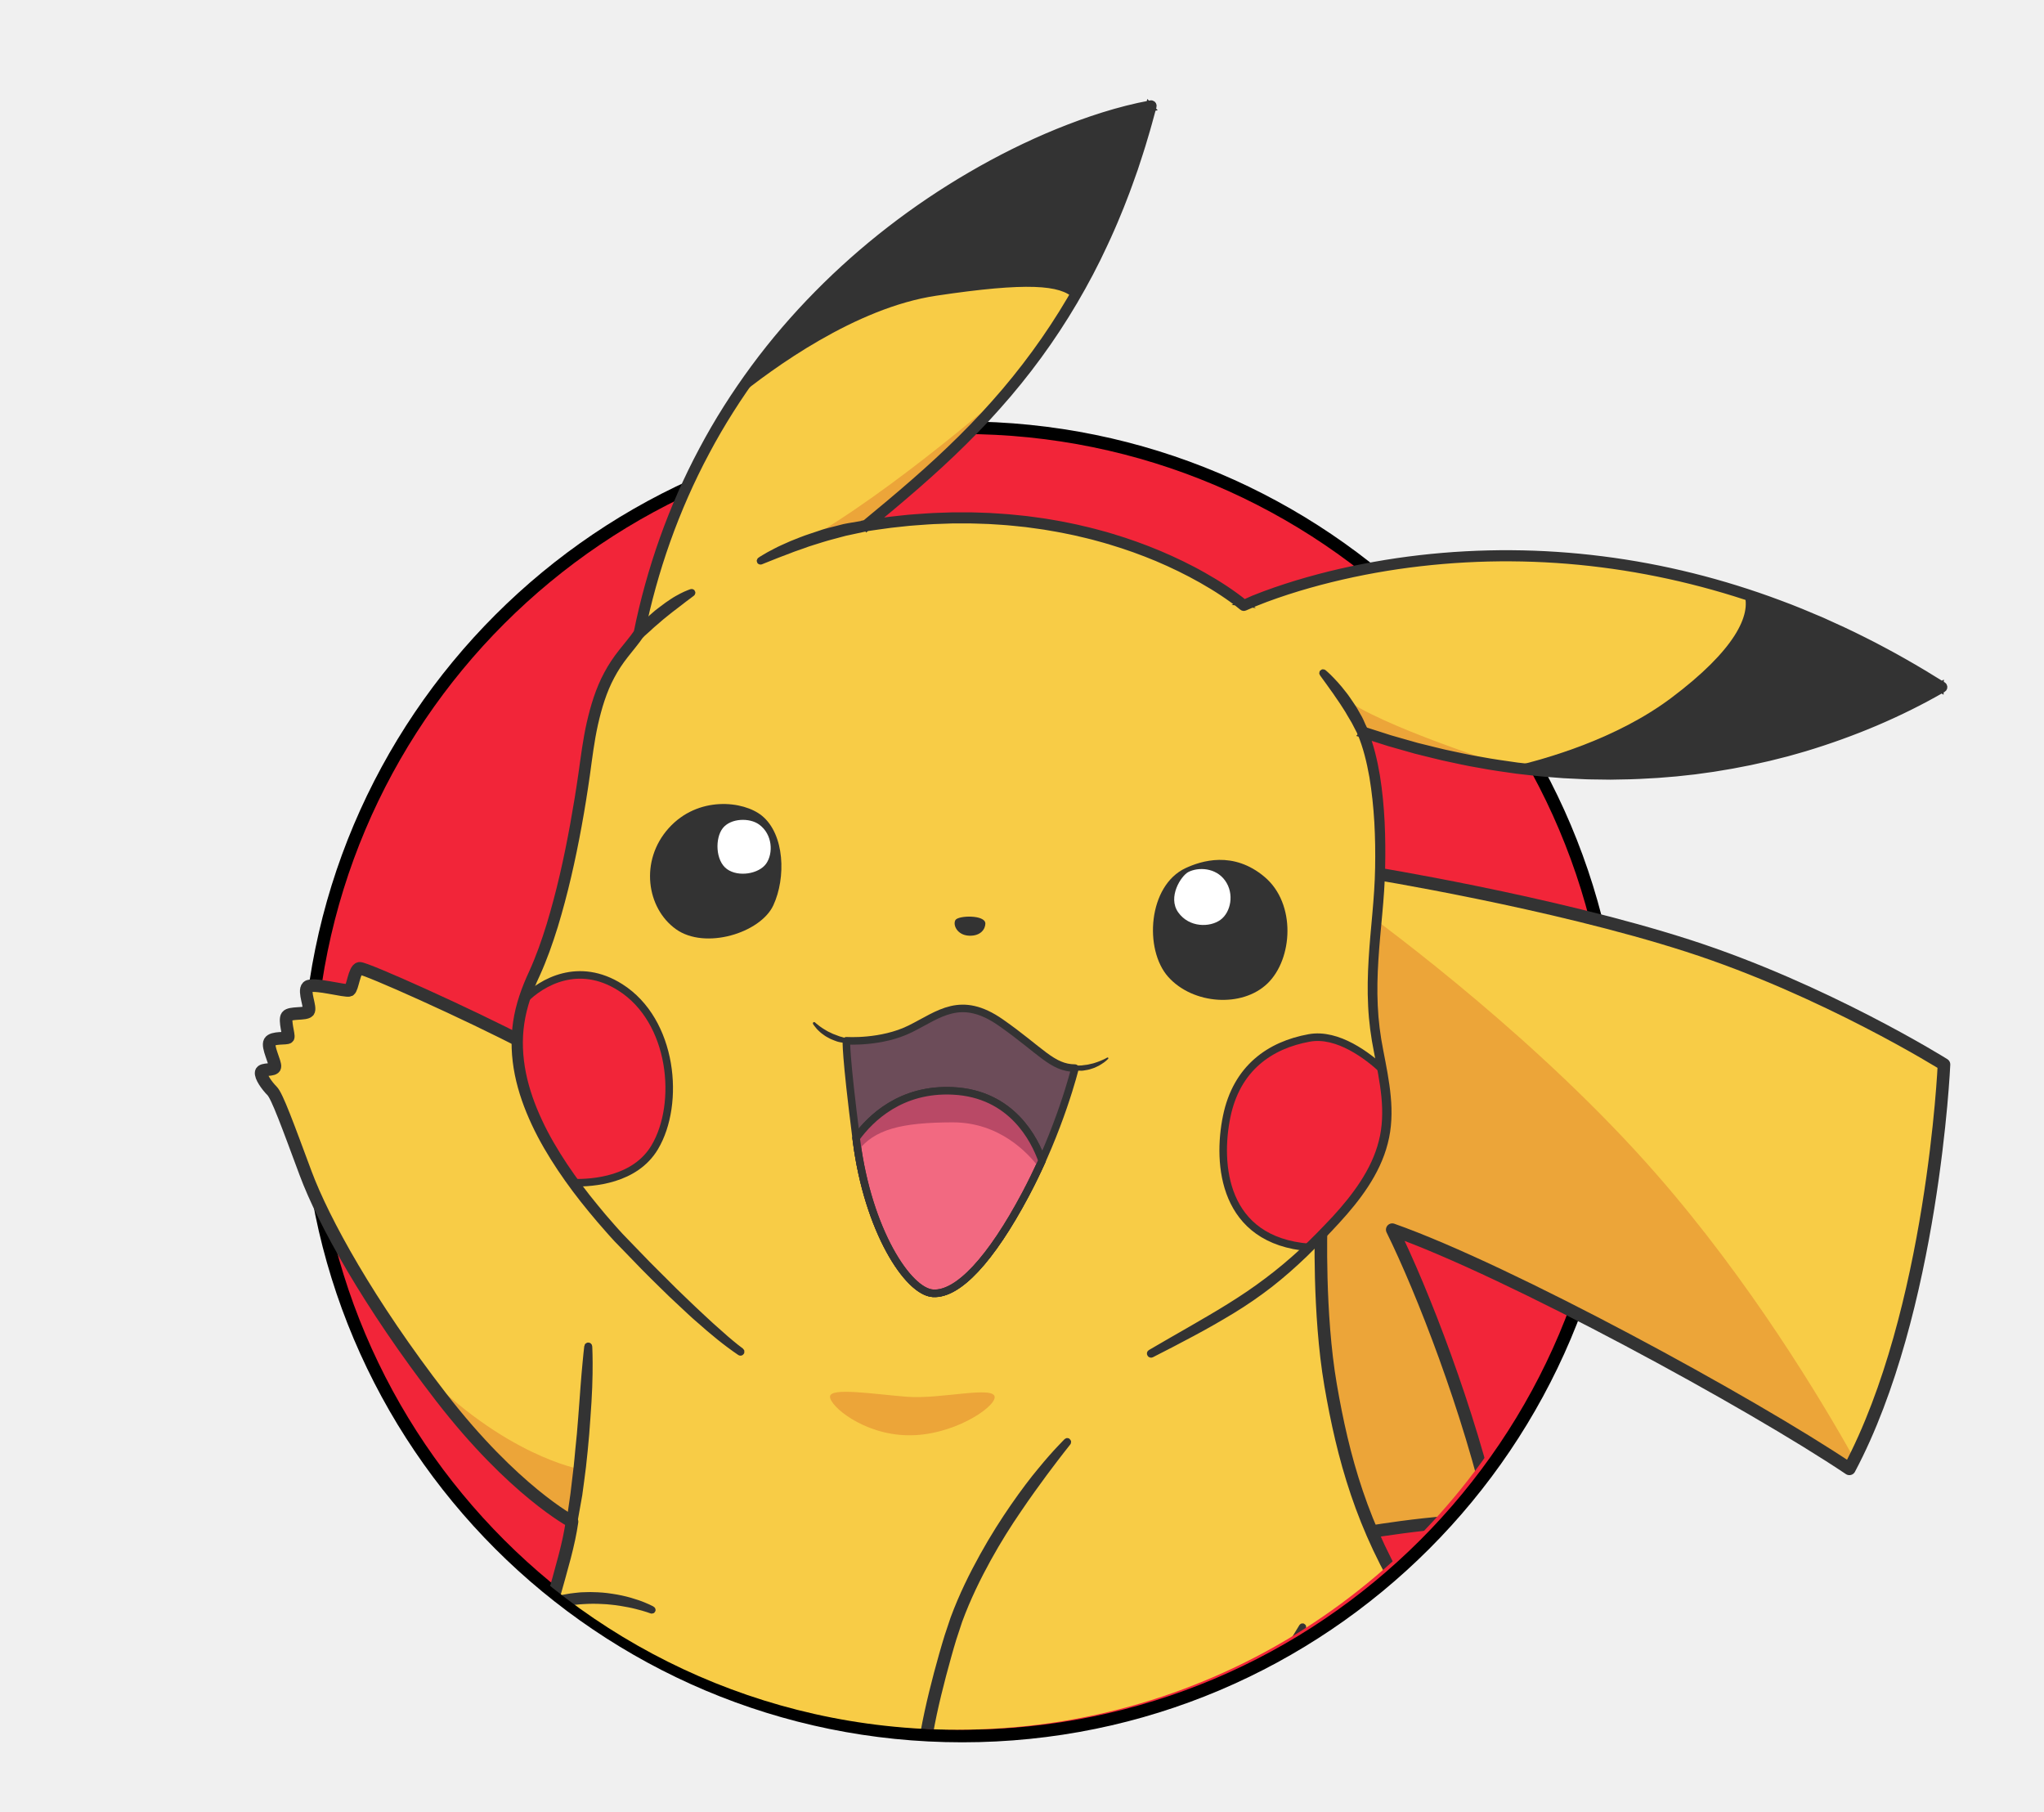
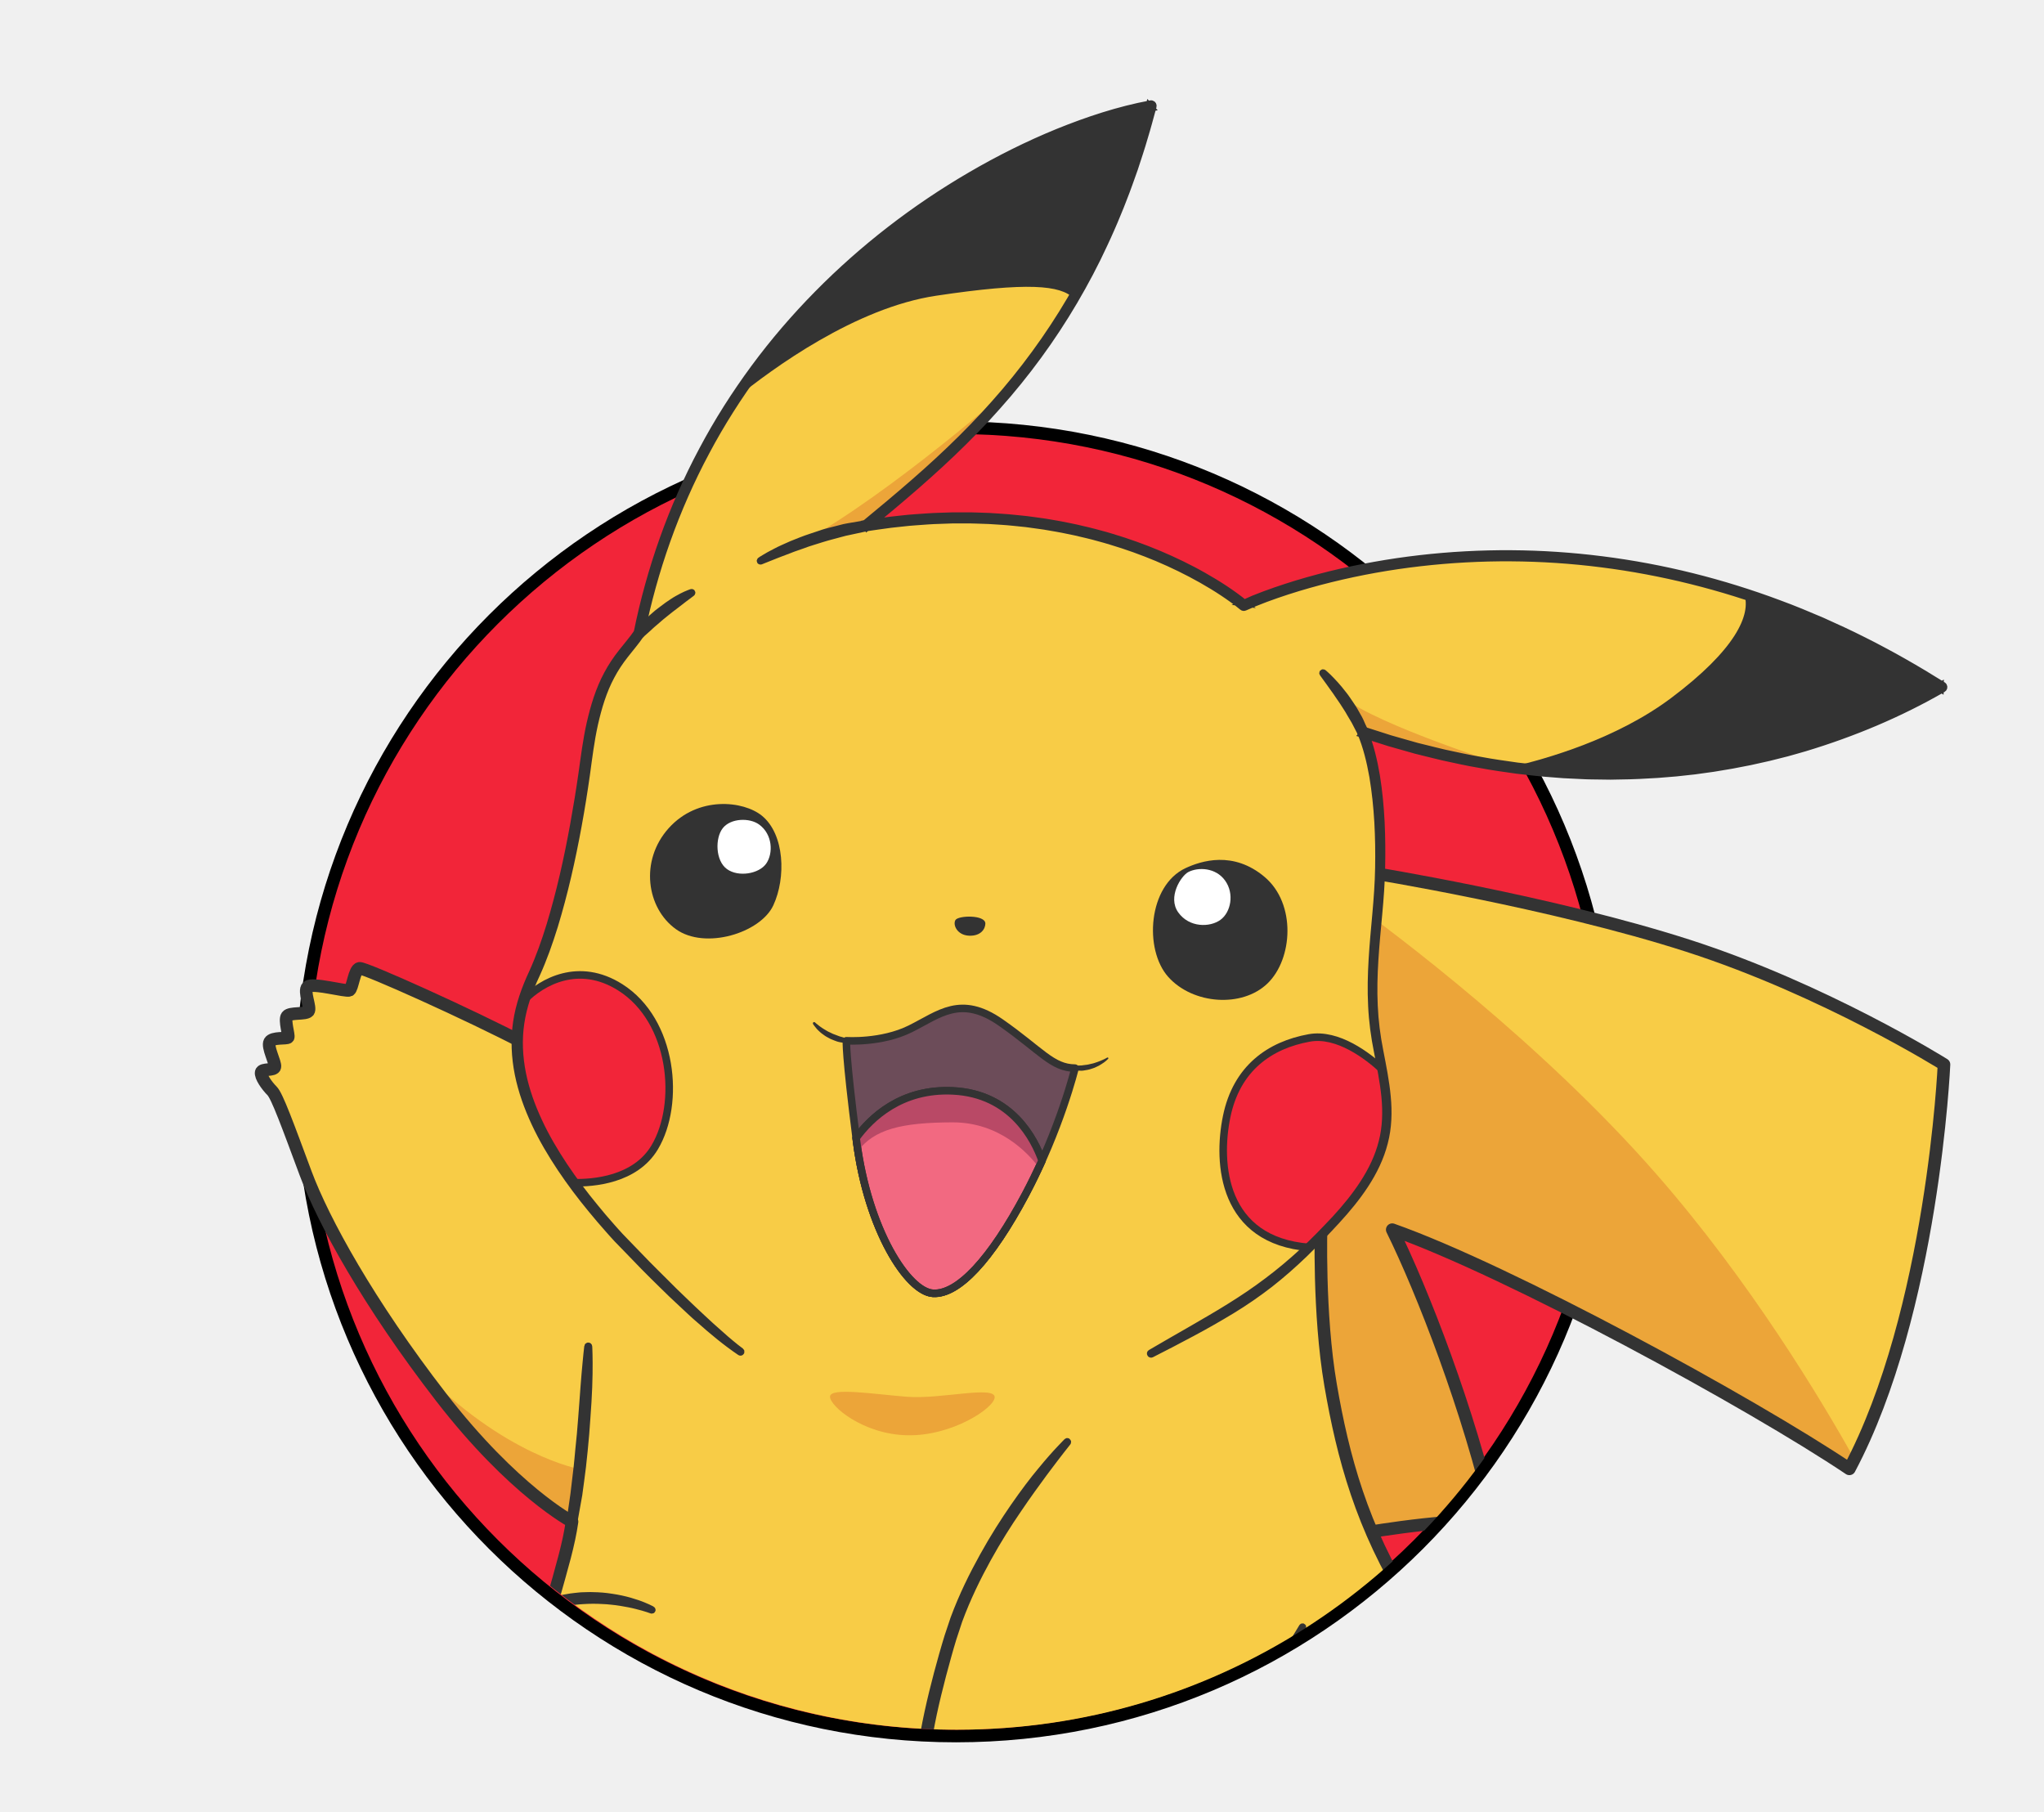
<svg xmlns="http://www.w3.org/2000/svg" width="325" height="288" viewBox="0 0 325 288" fill="none">
-   <circle width="210" height="210" cx="153" cy="172" r="104" fill="#F22539" stroke="black" stroke-width="2" />
+   <circle width="210" height="210" cx="152" cy="172" r="104" fill="#F22539" stroke="black" stroke-width="2" />
  <mask id="mask0" mask-type="alpha" maskUnits="userSpaceOnUse" x="0" y="0" width="325" height="288">
    <rect width="325" height="288" fill="#C4C4C4" />
  </mask>
  <g mask="url(#mask0)">
    <mask id="mask1" mask-type="alpha" maskUnits="userSpaceOnUse" x="7" y="13" width="329" height="262">
      <path fill-rule="evenodd" clip-rule="evenodd" d="M244.631 217.424L289.321 269.119H335.438V13.075H7.562V239.374H74.278C93.16 261.195 121.057 275 152.178 275C192.756 275 227.852 251.53 244.631 217.424Z" fill="#C4C4C4" />
    </mask>
    <g mask="url(#mask1)">
      <path d="M217.706 138.701C217.706 138.701 246.647 143.355 268.39 150.356C290.132 157.351 309.1 169.235 309.1 169.235C309.1 169.235 307.357 208.515 294.054 233.525C278.447 223.046 239.901 202.035 221.368 195.497C226.137 205.163 233.591 224.229 237.567 241.742C228.061 241.589 215.33 243.979 215.33 243.979L197.62 183.777L217.706 138.701Z" fill="#F8CC46" />
      <path d="M263.338 186.633C278.229 203.639 289.506 222.403 294.852 231.966C294.589 232.494 294.325 233.015 294.048 233.531C278.441 223.053 239.895 202.041 221.363 195.503C226.131 205.169 233.585 224.235 237.561 241.749C228.055 241.595 215.324 243.985 215.324 243.985L197.614 183.783L215.429 143.806C221.42 148.136 245.067 165.764 263.338 186.633Z" fill="#ECA539" />
      <path d="M217.706 138.701C217.706 138.701 246.647 143.355 268.39 150.356C290.132 157.351 309.1 169.235 309.1 169.235C309.1 169.235 307.357 208.515 294.054 233.525C278.447 223.046 239.901 202.035 221.368 195.497C226.137 205.163 233.591 224.229 237.567 241.742C228.061 241.589 215.33 243.979 215.33 243.979L197.62 183.777L217.706 138.701Z" stroke="#333333" stroke-width="2" stroke-miterlimit="10" stroke-linecap="round" stroke-linejoin="round" />
      <path d="M210.062 194.813C210.062 194.813 209.61 208.809 211.564 220.185C213.518 231.561 216.532 242.906 224.186 255.034C231.841 267.155 236.31 272.837 236.547 280.423C240.053 277.534 244.326 275.227 245.894 276.655C247.461 278.082 246.776 279.895 246.776 279.895C246.776 279.895 248.545 278.607 249.438 279.627C250.332 280.647 250.701 282.747 249.983 285.038C251.228 284.837 251.789 286.518 250.519 290.374C249.249 294.23 244.81 305.14 233.391 316.668C221.972 328.197 211.324 336.326 204.799 332.784C202.531 331.503 202.7 328.398 202.7 328.398C202.7 328.398 201.419 329.002 197.148 328.246C192.877 327.49 172.489 321.373 159.154 320.895C145.818 320.416 127.635 320.501 108.427 326.872C108.581 329.152 107.544 334.57 98.78 330.854C90.016 327.138 78.678 319.718 68.757 306.766C58.837 293.813 56.716 285.308 58.129 284.449C58.831 283.941 60.032 284.499 60.032 284.499C60.032 284.499 57.767 278.899 59.298 277.953C60.829 277.006 62.908 279.251 62.908 279.251C62.908 279.251 62.6 277.379 63.739 276.872C64.877 276.364 66.652 276.775 69.801 278.957C69.71 275.282 69.789 270.594 74.756 264.115C79.723 257.636 83.59 255.763 87.726 254.922C89.436 248.834 90.429 245.558 90.955 241.916C90.955 241.916 81.684 237.059 70.141 222.133C58.598 207.206 51.431 194.135 48.607 186.569C45.79 179.002 44.07 174.236 43.248 173.424C42.426 172.607 41.385 171.126 41.528 170.478C41.672 169.829 43.564 170.273 43.708 169.624C43.851 168.976 42.437 166.423 42.883 165.636C43.328 164.849 45.635 165.201 45.816 164.916C45.996 164.632 45.173 162.178 45.636 161.555C46.097 160.925 48.566 161.311 49.038 160.788C49.511 160.265 48.192 157.594 48.912 156.888C49.632 156.181 55.055 157.697 55.56 157.437C56.059 157.177 56.33 154.081 57.158 153.947C57.986 153.813 74.612 161.278 83.629 166.002C92.646 170.726 210.062 194.813 210.062 194.813Z" fill="#F8CC46" stroke="#333333" stroke-width="1.2" stroke-miterlimit="10" stroke-linecap="round" stroke-linejoin="round" />
      <path d="M71.232 293.245C76.683 289.634 89.812 300.888 94.896 304.815C99.979 308.743 99.159 306.815 116.096 301.205C133.039 295.589 156.347 300.854 171.718 306.917C187.09 312.98 205.957 317.056 205.957 317.056C205.957 317.056 209.996 311.101 215.208 305.238C220.421 299.374 232.159 290.267 238.431 295.001C242.929 298.391 239.707 307.371 237.516 312.195C236.253 313.666 234.879 315.168 233.385 316.675C221.967 328.21 211.319 336.332 204.793 332.791C202.526 331.51 202.694 328.405 202.694 328.405C202.694 328.405 201.414 329.009 197.143 328.253C192.872 327.497 172.483 321.38 159.148 320.901C145.812 320.423 127.63 320.508 108.422 326.879C108.575 329.159 107.538 334.577 98.774 330.861C91.2 327.647 81.695 321.659 72.844 311.725C67.923 302.309 66.344 296.482 71.232 293.245Z" fill="#ECA539" />
      <path d="M92.151 233.557C92.151 233.557 80.205 231.474 66.681 217.546C72.84 225.499 80.676 236.036 90.323 241.547C91.163 238.196 92.151 233.557 92.151 233.557Z" fill="#ECA539" />
      <path d="M210.062 194.813C210.062 194.813 209.61 208.809 211.564 220.185C213.518 231.561 216.532 242.906 224.186 255.034C231.841 267.155 236.31 272.837 236.547 280.423C240.053 277.534 244.326 275.227 245.894 276.655C247.461 278.082 246.776 279.895 246.776 279.895C246.776 279.895 248.545 278.607 249.438 279.627C250.332 280.647 250.701 282.747 249.983 285.038C251.228 284.837 251.789 286.518 250.519 290.374C249.249 294.23 244.81 305.14 233.391 316.668C221.972 328.197 211.324 336.326 204.799 332.784C202.531 331.503 202.7 328.398 202.7 328.398C202.7 328.398 201.419 329.002 197.148 328.246C192.877 327.49 172.489 321.373 159.154 320.895C145.818 320.416 127.635 320.501 108.427 326.872C108.581 329.152 107.544 334.57 98.78 330.854C90.016 327.138 78.678 319.718 68.757 306.766C58.837 293.813 56.716 285.308 58.129 284.449C58.831 283.941 60.032 284.499 60.032 284.499C60.032 284.499 57.767 278.899 59.298 277.953C60.829 277.006 62.908 279.251 62.908 279.251C62.908 279.251 62.6 277.379 63.739 276.872C64.877 276.364 66.652 276.775 69.801 278.957C69.71 275.282 69.789 270.594 74.756 264.115C79.723 257.636 83.59 255.763 87.726 254.922C89.436 248.834 90.429 245.558 90.955 241.916C90.955 241.916 81.684 237.059 70.141 222.133C58.598 207.206 51.431 194.135 48.607 186.569C45.79 179.002 44.07 174.236 43.248 173.424C42.426 172.607 41.385 171.126 41.528 170.478C41.672 169.829 43.564 170.273 43.708 169.624C43.851 168.976 42.437 166.423 42.883 165.636C43.328 164.849 45.635 165.201 45.816 164.916C45.996 164.632 45.173 162.178 45.636 161.555C46.097 160.925 48.566 161.311 49.038 160.788C49.511 160.265 48.192 157.594 48.912 156.888C49.632 156.181 55.055 157.697 55.56 157.437C56.059 157.177 56.33 154.081 57.158 153.947C57.986 153.813 74.612 161.278 83.629 166.002C92.646 170.726 210.062 194.813 210.062 194.813Z" stroke="#333333" stroke-width="2" stroke-miterlimit="10" stroke-linecap="round" stroke-linejoin="round" />
      <path d="M212.497 193.852C222.621 182.846 221.034 176.506 219.068 166.4C217.103 156.293 219.21 147.363 219.438 138.621C219.666 129.879 218.89 121.663 216.677 116.388C262.965 132.023 296.801 116.147 308.761 109.238C249.302 71.674 197.783 96.253 197.783 96.253C197.783 96.253 176.109 77.349 137.665 83.594C154.021 70.059 173.467 53.728 183.044 16.837C161.708 20.675 112.906 45.026 101.63 100.693C99.063 104.546 95.059 106.636 93.274 120.347C91.49 134.058 88.539 147.189 84.896 155.006C81.254 162.823 78.284 174.694 98.202 196.578C112.122 211.239 117.761 214.902 117.761 214.902" fill="#F8CC46" />
      <path d="M156.674 146.835C156.667 147.704 155.928 148.85 154.058 148.759C152.189 148.668 151.475 147.041 151.911 146.28C152.347 145.52 156.689 145.407 156.674 146.835Z" fill="#333333" />
      <path d="M188.53 138.007C182.55 140.765 181.849 150.968 185.768 155.33C189.686 159.691 197.494 160.25 201.531 156.357C205.569 152.463 206.11 143.69 201.095 139.438C196.08 135.187 190.949 136.889 188.53 138.007Z" fill="#333333" />
      <path d="M188.954 138.636C187.811 139.22 185.597 142.62 187.348 145.063C189.1 147.505 192.372 147.449 194.036 146.254C195.7 145.06 196.307 142.101 194.792 139.996C193.277 137.891 190.495 137.847 188.954 138.636Z" fill="white" />
      <path d="M121.156 129.697C118.226 127.297 110.976 126.492 106.327 131.664C101.678 136.837 102.81 144.383 107.467 147.719C112.124 151.055 120.922 148.319 122.956 143.942C124.996 139.558 124.776 132.662 121.156 129.697Z" fill="#333333" />
      <path d="M120.688 131.076C119.173 129.985 116.195 130.063 114.931 131.655C113.667 133.246 113.751 136.846 115.586 138.171C117.422 139.495 120.686 138.926 121.826 137.302C122.966 135.678 122.863 132.639 120.688 131.076Z" fill="white" />
      <path d="M183.044 16.836C179.865 29.083 175.592 39.056 170.713 47.422C168.617 45.331 163.41 44.834 148.855 47.015C136.02 48.933 122.853 58.558 116.957 63.349C136.49 33.725 167.27 19.672 183.044 16.836Z" fill="#333333" />
      <path d="M308.761 109.243C298.93 114.924 274.314 126.658 240.156 121.971C245.939 120.653 257.064 117.455 265.696 110.987C275.88 103.349 278.505 97.746 277.319 94.384C287.364 97.623 297.93 102.4 308.761 109.243Z" fill="#333333" />
      <path d="M109.95 94.144C109.95 94.144 109.789 94.185 109.516 94.302C109.235 94.4 108.855 94.584 108.403 94.807C107.959 95.048 107.435 95.316 106.914 95.673C106.385 96.011 105.843 96.402 105.308 96.817C105.044 97.021 104.774 97.226 104.515 97.423C104.258 97.633 104.014 97.848 103.782 98.055C103.311 98.47 102.869 98.857 102.52 99.222C101.814 99.94 101.357 100.43 101.357 100.43C101.214 100.583 101.225 100.823 101.373 100.967C101.512 101.099 101.734 101.102 101.874 100.98L101.891 100.966C101.891 100.966 102.392 100.535 103.116 99.872C103.302 99.708 103.485 99.512 103.701 99.331C103.917 99.151 104.144 98.957 104.377 98.756C104.611 98.561 104.855 98.347 105.093 98.132C105.344 97.93 105.595 97.721 105.853 97.517C106.355 97.093 106.886 96.709 107.373 96.331C107.853 95.946 108.326 95.62 108.706 95.302C109.107 95.015 109.436 94.76 109.665 94.585C109.9 94.409 110.029 94.307 110.029 94.307C110.071 94.278 110.077 94.213 110.047 94.172C110.032 94.148 109.993 94.133 109.95 94.144Z" fill="#333333" stroke="#333333" />
      <path d="M170.932 169.814C170.932 169.814 168.583 179.486 163.065 189.869C157.548 200.253 152.334 205.85 148.356 205.616C144.378 205.382 138.02 195.635 136.189 181.393C134.364 167.151 134.586 165.461 134.586 165.461C134.586 165.461 140.162 165.851 144.759 163.562C149.357 161.274 152.754 158.117 159.137 162.573C165.508 167.03 167.291 169.787 170.932 169.814Z" fill="#6C4C59" stroke="#333333" stroke-width="1.2" stroke-miterlimit="10" stroke-linecap="round" stroke-linejoin="round" />
      <path d="M136.128 180.917C138.385 177.811 143.243 173.023 151.523 173.433C160.883 173.893 164.507 181.176 165.684 184.507C164.902 186.24 164.033 188.04 163.065 189.868C157.542 200.253 152.334 205.849 148.356 205.615C144.378 205.381 138.02 195.634 136.189 181.392C136.166 181.23 136.151 181.079 136.128 180.917Z" fill="#F26981" stroke="#333333" stroke-width="1.2" stroke-miterlimit="10" stroke-linecap="round" stroke-linejoin="round" />
      <path d="M176.046 168.139C176.046 168.139 175.969 168.185 175.837 168.255C175.711 168.331 175.517 168.414 175.288 168.52C175.058 168.632 174.783 168.729 174.491 168.841C174.19 168.928 173.887 169.067 173.557 169.119C173.396 169.154 173.235 169.189 173.075 169.231C172.921 169.278 172.757 169.282 172.608 169.303C172.458 169.325 172.307 169.333 172.17 169.36C172.034 169.392 171.902 169.393 171.775 169.393C171.288 169.398 170.957 169.437 170.957 169.437L170.894 169.444C170.688 169.465 170.542 169.65 170.563 169.858C170.581 170.04 170.728 170.177 170.9 170.191C170.9 170.191 171.264 170.225 171.815 170.226C172.089 170.249 172.405 170.18 172.747 170.12C172.914 170.084 173.09 170.073 173.261 170.011C173.433 169.962 173.605 169.907 173.776 169.845C174.126 169.746 174.436 169.55 174.745 169.418C174.895 169.339 175.031 169.243 175.162 169.16C175.293 169.077 175.418 169.001 175.524 168.921C175.742 168.76 175.911 168.616 176.026 168.503C176.142 168.396 176.199 168.333 176.199 168.333L176.204 168.326C176.25 168.271 176.242 168.196 176.187 168.15C176.152 168.116 176.088 168.116 176.046 168.139Z" fill="#333333" />
      <path d="M129.275 162.8C129.275 162.8 129.315 162.878 129.425 163.026C129.528 163.174 129.68 163.362 129.873 163.583C129.966 163.694 130.091 163.796 130.21 163.917C130.335 164.025 130.457 164.165 130.607 164.27C130.906 164.481 131.21 164.736 131.563 164.91C131.9 165.117 132.259 165.284 132.606 165.401C132.777 165.466 132.942 165.532 133.105 165.585C133.263 165.646 133.423 165.661 133.566 165.698C134.147 165.81 134.531 165.854 134.531 165.854C134.735 165.878 134.923 165.726 134.946 165.521C134.966 165.341 134.855 165.181 134.697 165.121L134.645 165.101C134.645 165.101 134.304 164.983 133.784 164.845C133.653 164.807 133.512 164.79 133.373 164.721C133.234 164.659 133.083 164.611 132.925 164.551C132.767 164.491 132.604 164.444 132.445 164.371C132.292 164.291 132.132 164.212 131.966 164.14C131.631 164.009 131.338 163.804 131.049 163.636C130.895 163.557 130.771 163.455 130.643 163.373C130.52 163.284 130.386 163.208 130.289 163.123C130.076 162.954 129.891 162.821 129.78 162.718C129.662 162.622 129.592 162.553 129.592 162.553C129.514 162.472 129.388 162.472 129.307 162.55C129.244 162.613 129.234 162.703 129.267 162.782L129.275 162.8Z" fill="#333333" />
      <path d="M208.173 165.014C212.721 164.189 217.513 167.924 219.758 169.987C221.249 178.144 221.372 184.206 212.497 193.856C210.98 195.505 209.553 196.98 208.182 198.323C194.387 197.244 193.506 185.018 195.038 177.54C196.628 169.765 201.958 166.14 208.173 165.014Z" fill="#F22539" stroke="#333333" stroke-width="1.2" stroke-miterlimit="10" stroke-linecap="round" stroke-linejoin="round" />
      <path d="M83.313 159.016C86.161 156.072 92.047 152.817 98.615 156.963C107.06 162.296 108.229 175.495 104.097 182.41C101 187.598 94.318 188.105 91.173 188.034C81.327 174.504 81.284 165.517 83.313 159.016Z" fill="#F22539" stroke="#333333" stroke-width="1.2" stroke-miterlimit="10" stroke-linecap="round" stroke-linejoin="round" />
      <path d="M158.156 222.145C158.124 223.842 151.381 228.325 144.299 228.187C137.218 228.056 131.915 223.517 131.974 222.027C132.033 220.537 138.896 221.648 144.208 222.064C149.522 222.488 158.192 220.24 158.156 222.145Z" fill="#ECA539" />
      <path d="M91.314 241.968C91.314 241.968 91.622 240.244 92.083 237.661C92.275 236.361 92.456 234.827 92.672 233.195C92.868 231.558 93.021 229.812 93.181 228.071C93.303 226.321 93.45 224.576 93.544 222.936C93.639 221.297 93.706 219.762 93.719 218.448C93.733 217.134 93.736 216.037 93.71 215.272C93.696 214.507 93.665 214.066 93.665 214.066C93.663 213.99 93.594 213.933 93.525 213.94C93.457 213.947 93.405 213.997 93.398 214.061C93.398 214.061 93.354 214.497 93.266 215.26C93.178 216.023 93.098 217.11 92.97 218.416C92.867 219.72 92.735 221.242 92.627 222.876C92.52 224.511 92.359 226.251 92.224 227.99C92.135 228.861 92.051 229.726 91.966 230.578C91.88 231.43 91.82 232.279 91.725 233.088C91.534 234.711 91.356 236.219 91.202 237.515C90.831 240.115 90.581 241.845 90.581 241.845C90.551 242.051 90.691 242.247 90.896 242.277C91.089 242.308 91.284 242.168 91.314 241.968Z" fill="#333333" stroke="#333333" />
      <path d="M103.684 255.866C103.684 255.866 103.462 255.736 103.051 255.549C102.64 255.369 102.057 255.104 101.324 254.861C100.596 254.61 99.729 254.355 98.785 254.152C98.314 254.06 97.822 253.951 97.322 253.887C96.82 253.804 96.307 253.742 95.797 253.698C95.285 253.642 94.766 253.643 94.258 253.625C93.749 253.593 93.247 253.637 92.767 253.641C92.279 253.64 91.819 253.718 91.374 253.756C90.928 253.795 90.518 253.868 90.133 253.938C89.754 254.008 89.399 254.063 89.097 254.144C88.789 254.225 88.524 254.296 88.308 254.356C87.871 254.476 87.625 254.545 87.625 254.545C87.422 254.604 87.31 254.812 87.362 255.009C87.412 255.201 87.608 255.321 87.8 255.276L87.831 255.273C87.831 255.273 88.073 255.223 88.5 255.129C88.71 255.083 88.97 255.025 89.267 254.957C89.565 254.896 89.909 254.855 90.276 254.792C90.643 254.73 91.041 254.665 91.475 254.634C91.901 254.597 92.35 254.533 92.817 254.524C93.284 254.509 93.766 254.46 94.261 254.474C94.756 254.481 95.255 254.475 95.752 254.514C96.254 254.533 96.751 254.566 97.238 254.625C97.729 254.664 98.205 254.743 98.674 254.81C99.6 254.964 100.471 255.124 101.199 255.317C102.671 255.676 103.612 256.038 103.612 256.038C103.665 256.058 103.719 256.034 103.739 255.981C103.742 255.943 103.724 255.887 103.684 255.866Z" fill="#333333" stroke="#333333" />
      <path d="M151.523 173.435C160.883 173.895 164.507 181.177 165.684 184.509C165.523 184.867 165.352 185.233 165.18 185.605C163.521 183.388 158.965 178.418 151.469 178.437C143.226 178.454 139.024 179.574 136.411 182.976C136.327 182.458 136.255 181.933 136.183 181.401C136.16 181.238 136.145 181.081 136.122 180.925C138.385 177.819 143.243 173.025 151.523 173.435Z" fill="#B94966" />
      <path d="M136.128 180.917C138.385 177.811 143.243 173.023 151.523 173.433C160.883 173.893 164.507 181.176 165.684 184.507C164.902 186.24 164.033 188.04 163.065 189.868C157.542 200.253 152.334 205.849 148.356 205.615C144.378 205.381 138.02 195.634 136.189 181.392C136.166 181.23 136.151 181.079 136.128 180.917Z" stroke="#333333" stroke-width="1.2" stroke-miterlimit="10" stroke-linecap="round" stroke-linejoin="round" />
      <path d="M240.156 121.972C240.156 121.972 219.053 115.357 213.423 110.774C215.472 113.973 216.522 116.043 216.522 116.043C216.522 116.043 231.765 121.402 240.156 121.972Z" fill="#ECA539" />
      <path d="M217.021 116.227C217.021 116.227 216.746 115.569 216.307 114.599C216.206 114.356 216.048 114.099 215.894 113.829C215.74 113.559 215.579 113.271 215.409 112.971C215.07 112.371 214.64 111.805 214.244 111.198C214.049 110.895 213.824 110.613 213.607 110.337C213.389 110.061 213.172 109.785 212.962 109.527C212.524 109.013 212.116 108.54 211.736 108.16C211.368 107.766 211.04 107.463 210.81 107.251C210.579 107.033 210.435 106.927 210.435 106.927C210.388 106.894 210.325 106.9 210.285 106.942C210.257 106.977 210.256 107.034 210.285 107.069C210.285 107.069 210.703 107.642 211.328 108.505C211.649 108.929 211.98 109.454 212.381 109.978C212.567 110.251 212.76 110.536 212.953 110.821C213.141 111.113 213.364 111.388 213.546 111.687C213.916 112.284 214.329 112.864 214.633 113.436C214.801 113.717 214.961 113.986 215.113 114.244C215.266 114.501 215.416 114.733 215.529 114.982C216.011 115.935 216.352 116.56 216.352 116.56C216.453 116.747 216.681 116.812 216.867 116.711C217.022 116.613 217.09 116.404 217.021 116.227Z" fill="#333333" stroke="#333333" />
      <path d="M160.979 61.363C160.979 61.363 142.047 78.156 127.381 86.334C134.586 84.182 137.66 83.6 137.66 83.6C137.66 83.6 157.024 67.588 160.979 61.363Z" fill="#ECA539" />
      <path d="M183.077 215.338C185.244 214.233 187.41 213.127 189.553 211.967C191.703 210.825 193.821 209.61 195.908 208.347C197.995 207.078 200.012 205.683 201.944 204.189C203.868 202.683 205.704 201.059 207.463 199.366C209.209 197.656 210.906 195.907 212.554 194.111C214.202 192.316 215.777 190.426 217.12 188.37C218.457 186.314 219.561 184.079 220.168 181.684C220.801 179.294 220.865 176.782 220.632 174.345C220.405 171.895 219.917 169.497 219.455 167.108C218.981 164.721 218.67 162.324 218.566 159.899C218.331 155.047 218.83 150.196 219.278 145.345C219.503 142.919 219.687 140.478 219.739 138.032C219.791 135.591 219.778 133.139 219.659 130.697C219.534 128.255 219.307 125.811 218.918 123.39C218.51 120.971 217.951 118.56 217.011 116.258L216.543 116.762L219.386 117.668L220.805 118.121L222.238 118.529L225.11 119.343L228.004 120.06C228.966 120.312 229.942 120.519 230.912 120.725C231.888 120.925 232.854 121.158 233.833 121.332L236.771 121.855C237.751 122.035 238.737 122.151 239.72 122.3L241.197 122.513L242.681 122.68C243.673 122.784 244.661 122.919 245.649 122.991L248.627 123.224L251.609 123.368C252.602 123.426 253.6 123.415 254.596 123.435L256.091 123.456L257.581 123.427C259.573 123.41 261.562 123.305 263.543 123.182L266.517 122.94L269.484 122.616L272.442 122.205L275.385 121.712L278.314 121.145L281.229 120.496L284.124 119.768C285.083 119.494 286.045 119.239 286.997 118.953C294.648 116.642 302.044 113.552 308.945 109.567C309.125 109.466 309.19 109.232 309.083 109.052C309.052 108.998 309.003 108.952 308.956 108.919C306.897 107.636 304.822 106.38 302.708 105.185C301.649 104.594 300.595 103.99 299.52 103.432C298.45 102.855 297.375 102.297 296.29 101.759C294.129 100.664 291.92 99.65 289.707 98.661C287.479 97.706 285.24 96.771 282.96 95.935C273.874 92.53 264.403 90.154 254.777 88.941C245.157 87.714 235.387 87.651 225.748 88.76C220.932 89.314 216.146 90.169 211.434 91.322C209.082 91.907 206.744 92.561 204.434 93.313C202.125 94.072 199.846 94.884 197.608 95.902L198.018 95.956C196.975 95.09 195.899 94.33 194.794 93.591C193.689 92.859 192.55 92.175 191.403 91.523C190.255 90.865 189.08 90.26 187.889 89.676C186.704 89.091 185.492 88.554 184.276 88.036C183.054 87.525 181.822 87.046 180.582 86.6C179.335 86.161 178.084 85.735 176.813 85.362C176.185 85.159 175.547 84.988 174.904 84.819C174.267 84.648 173.628 84.465 172.987 84.32L171.056 83.868L169.111 83.467C168.465 83.329 167.81 83.237 167.159 83.118C166.509 83.006 165.858 82.894 165.205 82.814L163.242 82.548L161.273 82.347C159.962 82.206 158.639 82.142 157.321 82.053C156.001 82.021 154.682 81.932 153.363 81.957L151.382 81.959L149.402 82.025C148.083 82.056 146.766 82.17 145.446 82.258C144.125 82.34 142.822 82.529 141.506 82.655C140.193 82.818 138.892 83.025 137.588 83.207L137.889 83.874C143.176 79.506 148.444 75.077 153.328 70.223C154.554 69.015 155.745 67.773 156.922 66.52C158.086 65.255 159.235 63.973 160.35 62.662C162.579 60.035 164.683 57.306 166.645 54.477C168.606 51.648 170.432 48.719 172.103 45.71L173.336 43.436L174.509 41.137C175.258 39.584 176 38.032 176.689 36.453C177.047 35.669 177.365 34.87 177.697 34.076C178.034 33.281 178.353 32.482 178.658 31.677C179.294 30.079 179.858 28.449 180.435 26.825C180.966 25.186 181.524 23.558 181.996 21.9C182.508 20.257 182.934 18.584 183.394 16.927C183.45 16.725 183.334 16.521 183.132 16.465C183.074 16.452 183.017 16.445 182.967 16.457L182.961 16.457C177.867 17.401 172.951 19.037 168.172 20.969C163.401 22.92 158.781 25.23 154.328 27.828C145.422 33.016 137.184 39.368 129.944 46.716C126.327 50.39 122.95 54.306 119.888 58.463C116.825 62.614 114.044 66.983 111.63 71.544C106.763 80.651 103.292 90.493 101.248 100.616L101.304 100.483C100.561 101.585 99.657 102.602 98.811 103.689C97.958 104.77 97.176 105.927 96.527 107.153C95.204 109.6 94.404 112.274 93.788 114.955C93.178 117.642 92.846 120.376 92.465 123.065C92.078 125.761 91.633 128.45 91.15 131.13C90.177 136.491 88.991 141.816 87.414 147.016C86.618 149.613 85.712 152.178 84.599 154.636C83.438 157.118 82.482 159.763 82.082 162.517C81.669 165.266 81.807 168.087 82.352 170.797C82.903 173.512 83.85 176.125 85.018 178.62C86.18 181.115 87.589 183.485 89.109 185.767C90.636 188.048 92.286 190.241 94.03 192.348C94.901 193.402 95.785 194.455 96.698 195.472C97.16 195.984 97.591 196.492 98.079 197.008L99.505 198.475L102.351 201.416C103.303 202.392 104.285 203.346 105.261 204.307C106.231 205.268 107.212 206.216 108.223 207.141C109.227 208.067 110.203 209.022 111.247 209.906C113.289 211.717 115.396 213.471 117.67 215.011C117.731 215.05 117.812 215.035 117.85 214.974C117.888 214.913 117.874 214.839 117.819 214.793L117.812 214.788C117.272 214.392 116.736 213.964 116.217 213.528C115.693 213.092 115.174 212.656 114.672 212.193C113.64 211.308 112.643 210.387 111.644 209.454C110.641 208.54 109.666 207.586 108.679 206.645C107.687 205.711 106.724 204.756 105.766 203.787C104.808 202.824 103.827 201.876 102.875 200.901L100.029 197.959L98.609 196.485C98.156 196.004 97.704 195.479 97.255 194.979C96.35 193.967 95.473 192.926 94.614 191.871C92.885 189.775 91.255 187.599 89.75 185.341C88.251 183.082 86.864 180.742 85.725 178.289C84.58 175.842 83.659 173.284 83.127 170.643C82.603 168.007 82.469 165.287 82.872 162.634C83.263 159.976 84.178 157.43 85.335 154.974C86.475 152.469 87.391 149.872 88.203 147.254C89.802 142.007 91.004 136.661 91.988 131.28C92.482 128.586 92.914 125.893 93.299 123.178C93.672 120.471 93.995 117.769 94.583 115.129C95.179 112.494 95.954 109.88 97.222 107.52C97.843 106.336 98.592 105.22 99.422 104.16C100.245 103.095 101.153 102.065 101.935 100.902C101.962 100.861 101.977 100.822 101.992 100.776L101.991 100.769C104.024 90.717 107.47 80.948 112.299 71.902C114.697 67.374 117.463 63.038 120.503 58.915C123.542 54.785 126.898 50.903 130.491 47.251C137.685 39.952 145.871 33.643 154.717 28.486C159.14 25.911 163.731 23.616 168.471 21.675C173.206 19.753 178.093 18.133 183.105 17.204L182.672 16.733C182.218 18.384 181.79 20.044 181.284 21.68C180.811 23.325 180.259 24.947 179.733 26.579C179.161 28.19 178.603 29.812 177.965 31.398C177.667 32.202 177.348 32.995 177.009 33.783C176.677 34.571 176.365 35.37 176.007 36.148C175.324 37.719 174.587 39.265 173.843 40.804L172.675 43.09L171.452 45.344C169.792 48.333 167.983 51.241 166.032 54.05C164.081 56.859 161.994 59.573 159.782 62.18C158.673 63.484 157.536 64.758 156.378 66.016C155.207 67.263 154.021 68.498 152.807 69.698C147.952 74.524 142.707 78.938 137.414 83.301C137.25 83.431 137.23 83.674 137.366 83.832C137.452 83.937 137.583 83.981 137.709 83.969L137.715 83.968C139.013 83.787 140.308 83.58 141.608 83.418C142.911 83.293 144.209 83.106 145.517 83.025C146.823 82.931 148.128 82.819 149.435 82.789L151.395 82.719L153.357 82.718C154.664 82.695 155.977 82.784 157.283 82.812C158.589 82.902 159.898 82.961 161.197 83.103L163.154 83.305L165.098 83.573C165.745 83.653 166.395 83.759 167.039 83.878C167.684 83.998 168.332 84.085 168.972 84.223L170.898 84.619L172.809 85.067C173.45 85.212 174.076 85.39 174.707 85.561C175.338 85.732 175.969 85.904 176.596 86.1C177.854 86.469 179.092 86.889 180.325 87.323C181.559 87.763 182.778 88.243 183.986 88.743C185.189 89.256 186.382 89.79 187.56 90.368C188.732 90.948 189.899 91.547 191.034 92.194C192.168 92.841 193.293 93.514 194.378 94.236C195.463 94.957 196.539 95.718 197.52 96.538C197.638 96.641 197.797 96.656 197.93 96.592C200.097 95.614 202.38 94.788 204.666 94.044C206.957 93.3 209.277 92.648 211.617 92.071C216.297 90.921 221.046 90.07 225.838 89.524C235.414 88.422 245.12 88.485 254.683 89.705C264.246 90.918 273.664 93.274 282.698 96.659C284.964 97.49 287.19 98.42 289.405 99.37C291.611 100.353 293.8 101.357 295.954 102.446C297.032 102.978 298.107 103.536 299.164 104.108C300.233 104.667 301.28 105.265 302.339 105.85C304.438 107.034 306.506 108.284 308.552 109.562L308.563 108.914C301.715 112.862 294.368 115.935 286.8 118.192C285.854 118.478 284.899 118.732 283.945 118.999L281.07 119.726L278.174 120.373L275.263 120.938L272.338 121.422L269.399 121.832L266.451 122.154L263.495 122.394C261.52 122.517 259.551 122.626 257.572 122.641L256.088 122.67L254.605 122.648C253.616 122.627 252.63 122.637 251.643 122.578L248.681 122.438L245.722 122.21C244.734 122.138 243.758 122.001 242.774 121.904L241.303 121.741L239.832 121.528C238.855 121.379 237.869 121.262 236.902 121.087L233.984 120.569C233.011 120.394 232.046 120.168 231.076 119.967C230.107 119.766 229.143 119.559 228.182 119.307L225.301 118.595L222.448 117.785L221.021 117.377L219.609 116.923L216.785 116.021C216.582 115.959 216.372 116.069 216.309 116.265C216.28 116.351 216.289 116.439 216.316 116.518L216.316 116.525C217.241 118.733 217.808 121.099 218.231 123.478C218.629 125.867 218.878 128.283 219.021 130.704C219.157 133.131 219.192 135.556 219.146 137.99C219.105 140.416 218.925 142.837 218.708 145.269C218.271 150.113 217.782 155 218.034 159.902C218.148 162.351 218.476 164.797 218.957 167.184C219.425 169.572 219.912 171.964 220.147 174.369C220.377 176.774 220.319 179.215 219.711 181.546C219.124 183.882 218.054 186.076 216.739 188.104C215.418 190.133 213.879 192.006 212.231 193.795C210.561 195.561 208.884 197.321 207.093 198.96C205.303 200.598 203.455 202.166 201.513 203.617C199.585 205.079 197.575 206.429 195.515 207.708C193.462 208.999 191.348 210.194 189.251 211.42C187.139 212.628 185.027 213.842 182.93 215.068C182.858 215.107 182.835 215.198 182.88 215.263C182.926 215.347 183.011 215.37 183.077 215.338Z" fill="#333333" stroke="#333333" />
      <path d="M120.949 89.257C120.949 89.257 121.977 88.85 123.516 88.232C123.898 88.073 124.327 87.935 124.765 87.758C125.21 87.586 125.673 87.413 126.154 87.225C126.643 87.055 127.145 86.884 127.658 86.699C128.164 86.509 128.683 86.324 129.212 86.169C129.739 86.002 130.261 85.842 130.776 85.682C131.29 85.51 131.809 85.388 132.302 85.249C132.801 85.117 133.281 84.986 133.737 84.864C134.193 84.736 134.625 84.629 135.029 84.557C136.64 84.217 137.716 83.976 137.716 83.976L137.747 83.966C137.951 83.92 138.076 83.718 138.03 83.513C137.985 83.314 137.796 83.194 137.602 83.22C137.602 83.22 136.5 83.394 134.846 83.687C134.429 83.755 133.99 83.856 133.529 83.985C133.066 84.101 132.572 84.227 132.067 84.36C131.561 84.487 131.03 84.617 130.517 84.808C129.997 84.98 129.464 85.154 128.938 85.334C128.404 85.502 127.886 85.7 127.368 85.898C126.856 86.089 126.352 86.298 125.872 86.492C125.393 86.705 124.933 86.91 124.497 87.106C124.061 87.296 123.651 87.502 123.285 87.697C122.912 87.893 122.575 88.067 122.275 88.23C121.982 88.399 121.726 88.552 121.516 88.674C121.092 88.92 120.867 89.076 120.868 89.082C120.82 89.112 120.808 89.177 120.838 89.224C120.853 89.254 120.905 89.268 120.949 89.257Z" fill="#333333" stroke="#333333" />
      <path d="M192.968 275.801C192.968 275.801 211.213 271.239 207.1 258.653C202.938 266.092 200.285 269.852 192.968 275.801Z" fill="#ECA539" />
      <path d="M169.63 229.151C169.63 229.151 169.532 229.25 169.337 229.447C169.141 229.638 168.86 229.932 168.501 230.324C167.769 231.095 166.734 232.251 165.477 233.786C164.206 235.302 162.754 237.224 161.179 239.494C159.61 241.763 157.926 244.393 156.276 247.368C154.627 250.343 152.979 253.653 151.621 257.322C151.31 258.254 150.999 259.192 150.677 260.144C150.375 261.1 150.105 262.065 149.818 263.052C149.263 265.016 148.719 267.03 148.218 269.097C147.716 271.158 147.246 273.272 146.861 275.429C146.497 277.596 146.148 279.787 146.21 282.102C146.25 282.687 146.277 283.268 146.552 283.925C146.88 284.799 147.985 284.897 148.602 284.683C148.927 284.58 149.215 284.418 149.433 284.32C149.534 284.259 149.661 284.259 149.533 284.253C149.52 284.242 149.443 284.237 149.414 284.202C149.38 284.18 149.36 284.169 149.351 284.138C149.286 283.999 149.343 284.126 149.335 284.108L149.353 284.157C149.369 284.194 149.379 284.224 149.373 284.231L149.416 284.538L149.464 284.945L149.548 285.786C149.612 286.357 149.689 286.932 149.843 287.526C149.918 287.823 150.024 288.123 150.168 288.425C150.343 288.718 150.523 289.055 150.93 289.268L150.998 289.312C151.018 289.323 151.11 289.364 151.09 289.353L151.189 289.388C151.254 289.413 151.314 289.439 151.424 289.459C151.638 289.514 151.81 289.522 151.987 289.523C152.335 289.52 152.657 289.449 152.958 289.368C153.543 289.202 154.081 288.951 154.476 288.918C154.664 288.905 154.731 288.936 154.83 289.041C154.915 289.127 155.033 289.363 155.12 289.595C155.301 290.077 155.408 290.631 155.677 291.232C155.749 291.383 155.828 291.54 155.958 291.704C156.03 291.786 156.088 291.863 156.197 291.94L156.272 291.996C156.333 292.028 156.247 291.999 156.42 292.077L156.518 292.111C156.538 292.115 156.544 292.121 156.571 292.131L156.693 292.15C156.776 292.161 156.859 292.165 156.941 292.164C157.053 292.146 157.165 292.122 157.263 292.093C157.446 292.03 157.603 291.951 157.74 291.868C158.277 291.541 158.717 291.135 159.096 290.945C159.174 290.899 159.257 290.903 159.18 290.898C159.173 290.893 159.136 290.897 159.121 290.879L159.065 290.821L159.101 290.862C159.177 290.93 159.145 290.927 159.145 290.927C159.207 291.042 159.266 291.308 159.311 291.57C159.358 291.844 159.4 292.144 159.516 292.475C159.624 292.794 159.874 293.207 160.299 293.398C160.437 293.454 160.364 293.424 160.41 293.438L160.462 293.452C160.507 293.46 160.508 293.472 160.585 293.484C160.714 293.503 160.88 293.518 160.966 293.496C161.179 293.475 161.357 293.413 161.514 293.346C161.829 293.206 162.079 293.042 162.311 292.898C162.543 292.748 162.769 292.611 162.946 292.542C163.031 292.509 163.1 292.502 163.113 292.507L163.119 292.506C163.1 292.502 163.171 292.52 163.079 292.485L163.172 292.526C163.245 292.557 163.195 292.562 163.22 292.566C163.492 292.817 163.76 293.336 164.049 293.82C164.2 294.065 164.352 294.322 164.62 294.593C164.759 294.719 164.94 294.878 165.266 294.915C165.317 294.917 165.449 294.91 165.529 294.889C165.597 294.869 165.633 294.853 165.682 294.835C165.774 294.801 165.846 294.762 165.918 294.729C166.47 294.426 166.892 294.099 167.347 293.774C167.788 293.444 168.224 293.121 168.659 292.792C170.395 291.495 172.13 290.249 173.974 289.328C175.871 288.37 177.738 287.497 179.479 286.377C180.355 285.839 181.241 285.338 182.078 284.784C182.893 284.208 183.703 283.644 184.501 283.082C185.291 282.515 186.099 281.989 186.844 281.407C187.582 280.813 188.301 280.227 189.015 279.654C190.424 278.498 191.86 277.422 193.085 276.265C195.626 274.037 197.822 271.781 199.66 269.732C201.475 267.647 202.988 265.77 204.073 264.101C204.354 263.692 204.613 263.305 204.861 262.937C205.088 262.559 205.299 262.202 205.5 261.871C205.895 261.21 206.225 260.644 206.455 260.164C206.929 259.216 207.181 258.709 207.181 258.709C207.203 258.669 207.185 258.62 207.145 258.599C207.105 258.577 207.062 258.594 207.034 258.629L207.029 258.636C207.029 258.636 206.735 259.115 206.187 260.02C205.929 260.477 205.56 261.015 205.123 261.643C204.908 261.956 204.682 262.296 204.434 262.663C204.172 263.013 203.893 263.383 203.598 263.781C203.302 264.172 202.996 264.59 202.659 265.017C202.315 265.432 201.954 265.874 201.576 266.33C200.854 267.265 199.967 268.198 199.071 269.227C197.183 271.217 195.071 273.427 192.51 275.644C191.272 276.802 189.877 277.837 188.461 278.987C187.752 279.553 187.032 280.133 186.301 280.72C185.561 281.295 184.758 281.807 183.98 282.367C183.187 282.916 182.389 283.479 181.579 284.042C180.754 284.582 179.885 285.068 179.027 285.592C177.339 286.675 175.435 287.558 173.555 288.501C171.608 289.465 169.838 290.74 168.083 292.032C167.216 292.665 166.321 293.389 165.465 293.874C165.417 293.898 165.362 293.923 165.326 293.939L165.284 293.956C165.301 293.942 165.366 293.954 165.347 293.962C165.394 293.983 165.335 293.964 165.279 293.906C165.153 293.785 165.01 293.565 164.88 293.343C164.594 292.89 164.397 292.371 163.857 291.848C163.767 291.775 163.618 291.676 163.565 291.656L163.473 291.614C163.347 291.564 163.381 291.586 163.329 291.572L163.233 291.556C162.969 291.519 162.76 291.578 162.589 291.64C162.248 291.769 162.006 291.94 161.761 292.085C161.311 292.396 160.82 292.61 160.696 292.509C160.603 292.461 160.524 292.368 160.447 292.166C160.376 291.964 160.337 291.708 160.29 291.427C160.236 291.141 160.213 290.845 160.015 290.453C159.945 290.327 159.844 290.204 159.81 290.182L159.775 290.141C159.677 290.05 159.679 290.075 159.625 290.036C159.545 289.993 159.451 289.945 159.374 289.934C159.297 289.923 159.215 289.918 159.132 289.92C159.057 289.922 159.008 289.939 158.946 289.952C158.816 289.978 158.744 290.023 158.653 290.057C158.034 290.386 157.648 290.767 157.211 291.014C157.11 291.075 157.013 291.116 156.928 291.15C156.891 291.16 156.859 291.164 156.835 291.172C156.847 291.165 156.86 291.17 156.873 291.175C156.88 291.181 156.887 291.186 156.888 291.192C156.881 291.193 156.855 291.183 156.842 291.178C156.792 291.183 156.684 291.054 156.586 290.836C156.391 290.405 156.277 289.84 156.067 289.265C155.949 288.972 155.85 288.678 155.55 288.34C155.466 288.254 155.348 288.151 155.308 288.13L155.219 288.069C155.099 287.999 155.14 288.033 155.093 288.006L155.014 287.976C154.796 287.89 154.575 287.887 154.386 287.899C153.655 287.986 153.162 288.251 152.663 288.383C152.417 288.453 152.187 288.495 151.973 288.504C151.865 288.502 151.763 288.493 151.699 288.48C151.673 288.483 151.601 288.458 151.536 288.433L151.437 288.399C151.385 288.379 151.45 288.404 151.437 288.399L151.417 288.382C151.184 288.272 150.951 287.776 150.832 287.287C150.699 286.786 150.626 286.248 150.564 285.697L150.474 284.862L150.424 284.43C150.403 284.28 150.389 284.142 150.327 283.907C150.315 283.845 150.299 283.808 150.29 283.784L150.272 283.735C150.248 283.687 150.302 283.776 150.209 283.614C150.15 283.532 150.093 283.461 150.004 283.394C149.909 283.334 149.776 283.271 149.694 283.267C149.286 283.238 149.14 283.367 148.994 283.42C148.71 283.556 148.507 283.672 148.298 283.737C148.109 283.807 147.894 283.803 147.783 283.776C147.771 283.784 147.692 283.747 147.632 283.721L147.54 283.68C147.613 283.717 147.559 283.684 147.579 283.695C147.565 283.684 147.515 283.625 147.481 283.534C147.317 283.163 147.261 282.605 147.228 282.088C147.164 279.951 147.494 277.756 147.85 275.634C148.218 273.504 148.678 271.41 149.175 269.362C149.671 267.315 150.203 265.309 150.753 263.351C151.028 262.378 151.297 261.4 151.594 260.457C151.905 259.519 152.211 258.594 152.511 257.683C153.837 254.068 155.456 250.792 157.077 247.845C158.704 244.898 160.359 242.284 161.91 240.029C163.44 237.757 164.854 235.833 166.017 234.245C167.186 232.663 168.139 231.444 168.783 230.606C169.433 229.78 169.787 229.332 169.787 229.332C169.826 229.283 169.82 229.214 169.771 229.175C169.733 229.109 169.67 229.115 169.63 229.151Z" fill="#333333" stroke="#333333" />
    </g>
  </g>
</svg>
